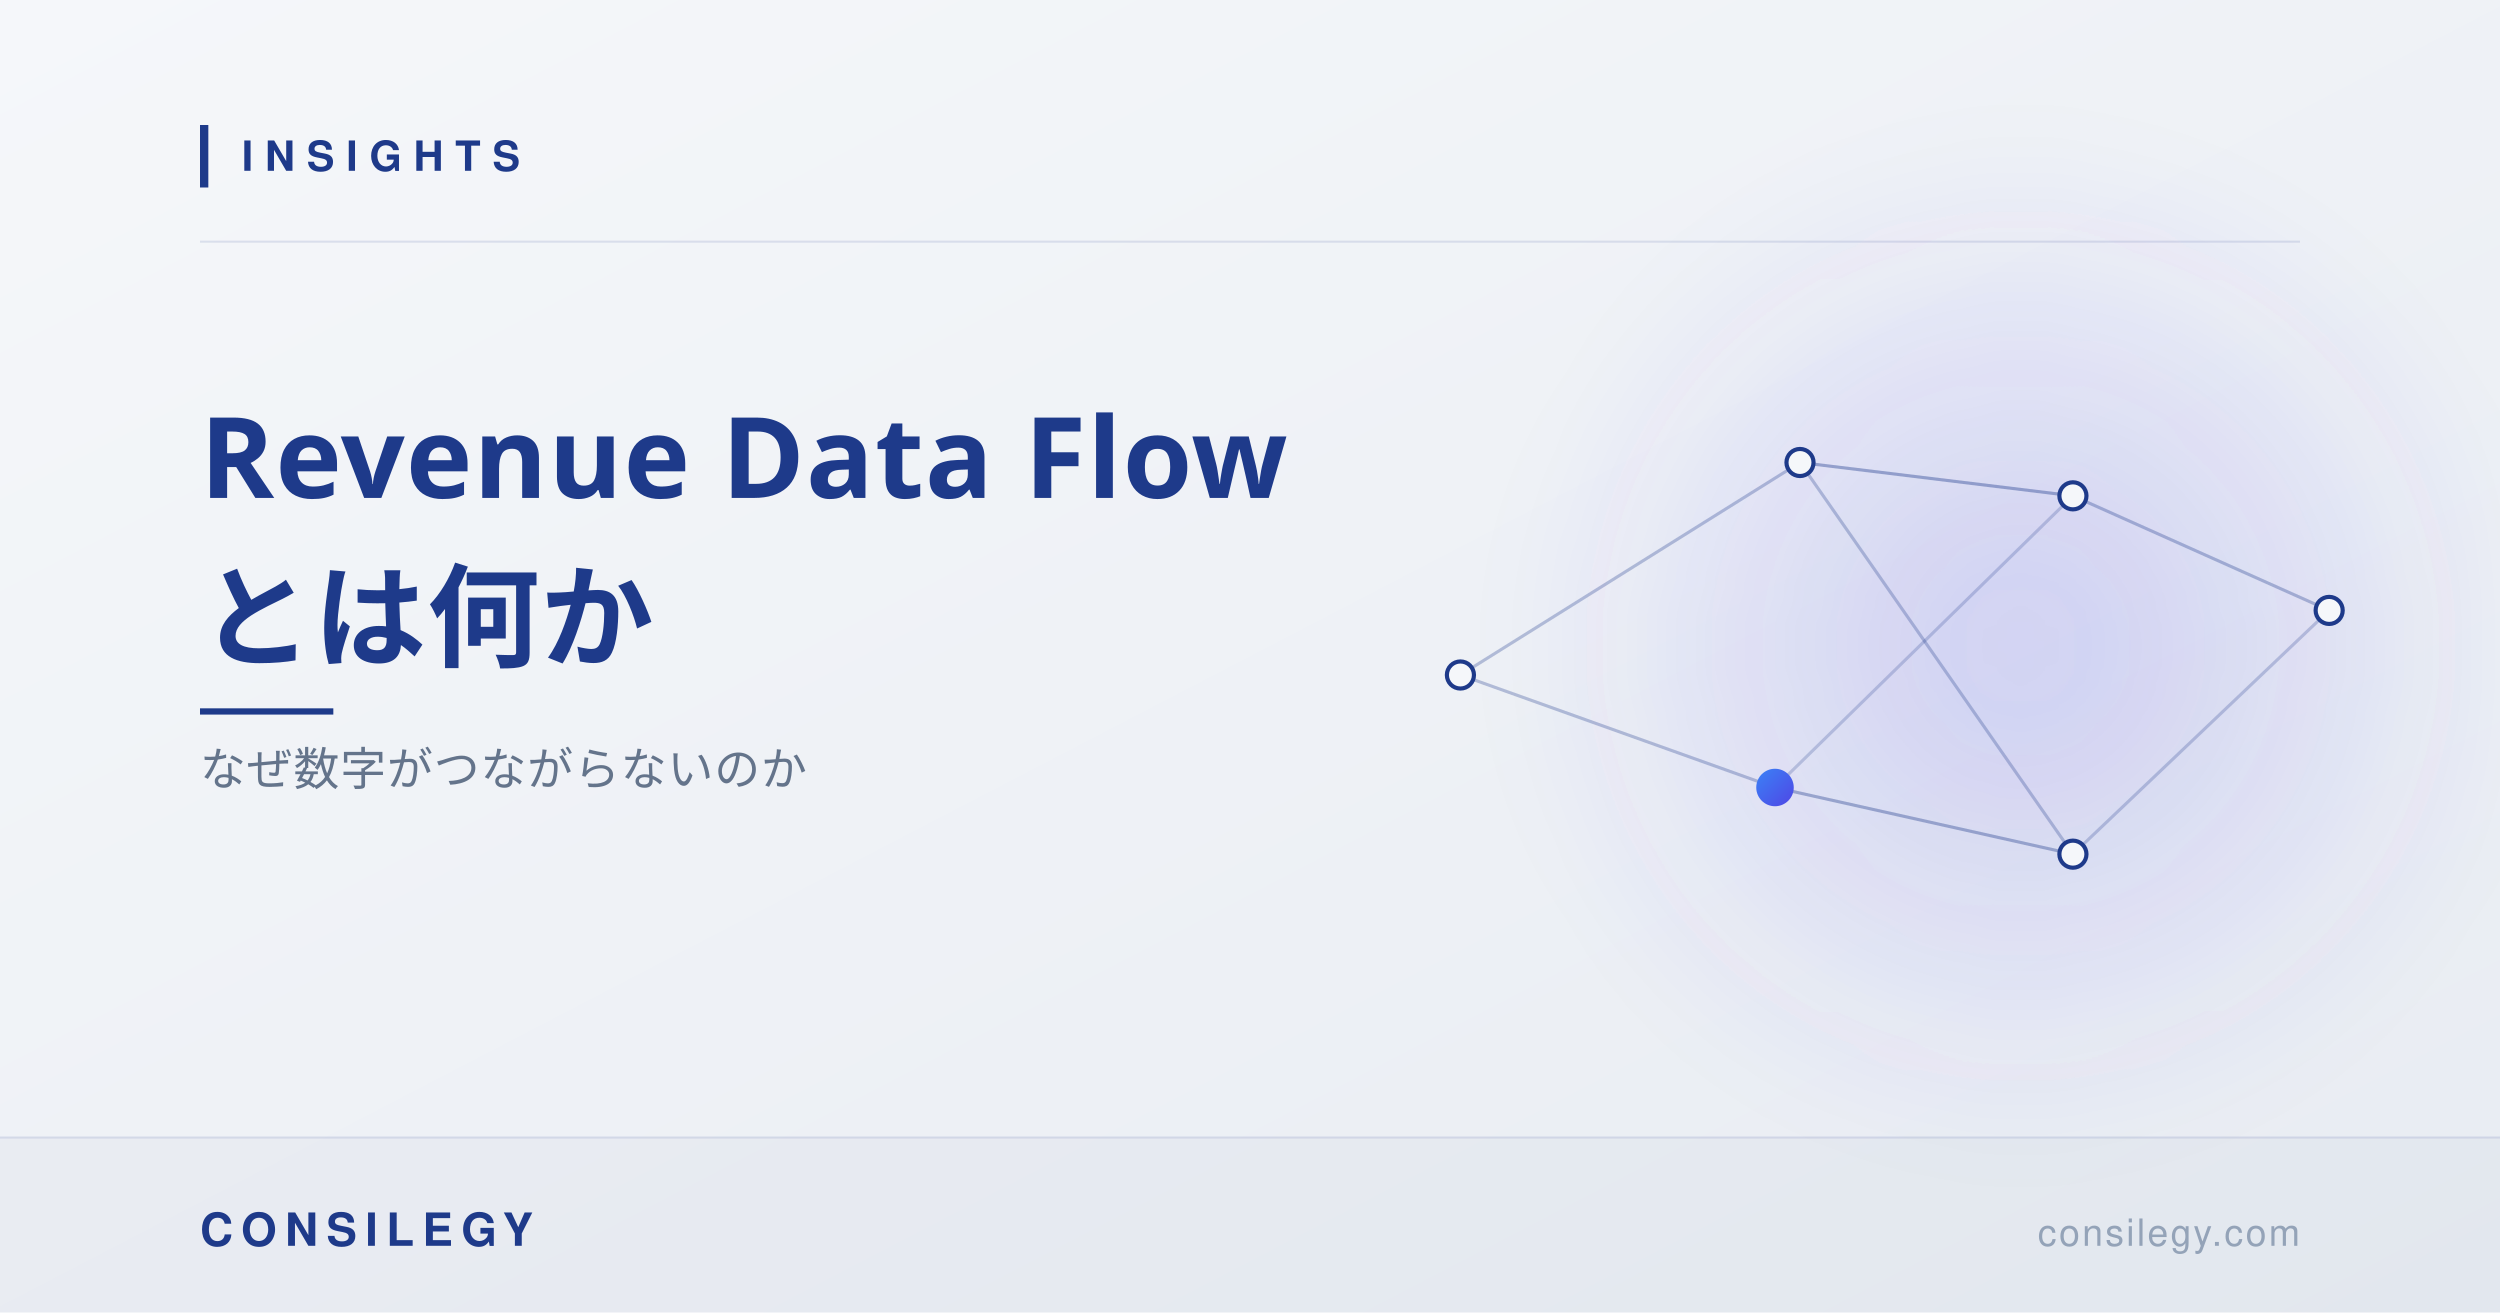
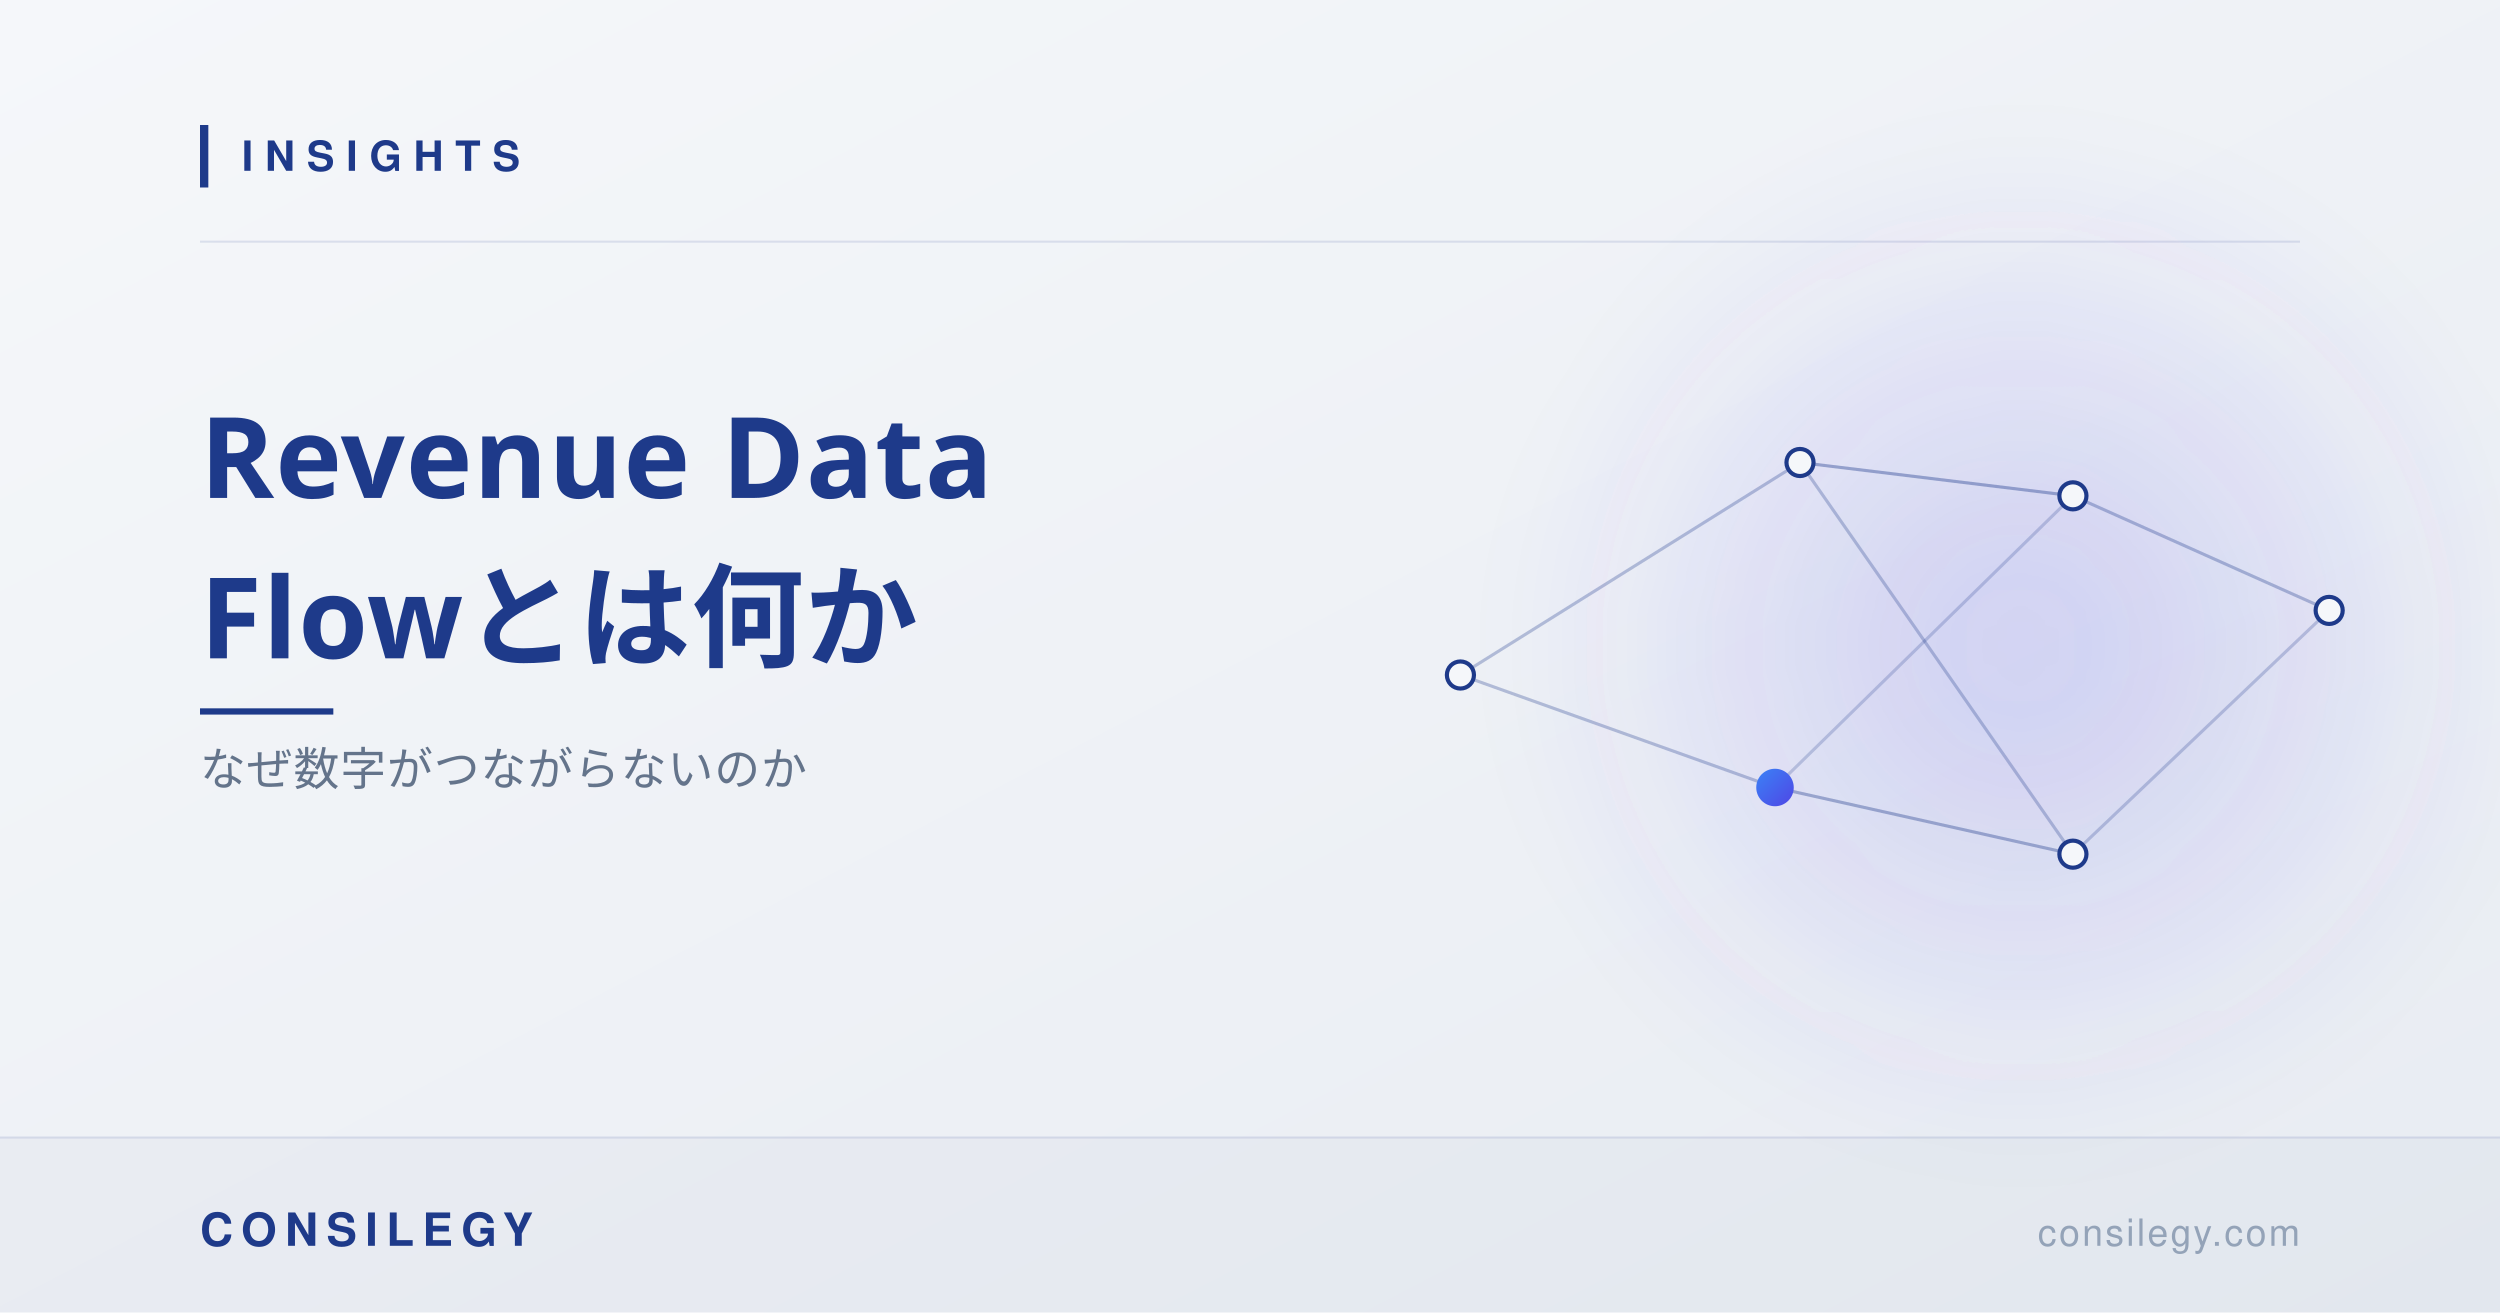
<svg xmlns="http://www.w3.org/2000/svg" viewBox="0 0 1200 630" width="1200" height="630">
  <defs>
    <linearGradient id="bg" x1="0%" y1="0%" x2="100%" y2="100%">
      <stop offset="0%" stop-color="#F5F7FA" />
      <stop offset="100%" stop-color="#E8ECF2" />
    </linearGradient>
    <linearGradient id="bi" x1="0%" y1="0%" x2="100%" y2="100%">
      <stop offset="0%" stop-color="#3B82F6" />
      <stop offset="100%" stop-color="#4F46E5" />
    </linearGradient>
    <radialGradient id="glow" cx="50%" cy="50%" r="50%">
      <stop offset="0%" stop-color="#4F46E5" stop-opacity="0.20" />
      <stop offset="100%" stop-color="#4F46E5" stop-opacity="0" />
    </radialGradient>
    <filter id="soft" x="-60%" y="-60%" width="220%" height="220%">
      <feGaussianBlur stdDeviation="26" />
    </filter>
  </defs>
  <rect width="1200" height="630" fill="url(#bg)" />
  <circle cx="970" cy="310" r="240" fill="url(#glow)" filter="url(#soft)" />
  <line x1="701" y1="324" x2="864" y2="222" stroke="#1E3A8A" stroke-opacity="0.29" stroke-width="1.5" />
  <line x1="701" y1="324" x2="852" y2="378" stroke="#1E3A8A" stroke-opacity="0.29" stroke-width="1.5" />
  <line x1="864" y1="222" x2="995" y2="238" stroke="#1E3A8A" stroke-opacity="0.39" stroke-width="1.5" />
  <line x1="864" y1="222" x2="995" y2="410" stroke="#1E3A8A" stroke-opacity="0.28" stroke-width="1.5" />
  <line x1="852" y1="378" x2="995" y2="238" stroke="#1E3A8A" stroke-opacity="0.22" stroke-width="1.5" />
  <line x1="852" y1="378" x2="995" y2="410" stroke="#1E3A8A" stroke-opacity="0.36" stroke-width="1.5" />
  <line x1="995" y1="238" x2="1118" y2="293" stroke="#1E3A8A" stroke-opacity="0.32" stroke-width="1.5" />
  <line x1="995" y1="410" x2="1118" y2="293" stroke="#1E3A8A" stroke-opacity="0.24" stroke-width="1.5" />
  <circle cx="701" cy="324" r="6.5" fill="#F5F7FA" stroke="#1E3A8A" stroke-width="2" />
  <circle cx="864" cy="222" r="6.5" fill="#F5F7FA" stroke="#1E3A8A" stroke-width="2" />
  <circle cx="852" cy="378" r="9" fill="url(#bi)" />
  <circle cx="995" cy="238" r="6.5" fill="#F5F7FA" stroke="#1E3A8A" stroke-width="2" />
  <circle cx="995" cy="410" r="6.5" fill="#F5F7FA" stroke="#1E3A8A" stroke-width="2" />
  <circle cx="1118" cy="293" r="6.5" fill="#F5F7FA" stroke="#1E3A8A" stroke-width="2" />
  <rect x="96" y="60" width="4" height="30" fill="#1E3A8A" />
  <text x="116" y="82" font-family="'Helvetica Neue',Helvetica,Arial,sans-serif" font-size="20" font-weight="600" fill="#1E3A8A" letter-spacing="0.28em">INSIGHTS</text>
  <line x1="96" y1="116" x2="1104" y2="116" stroke="#1E3A8A" stroke-opacity="0.12" stroke-width="1" />
-   <text x="96" y="239" font-family="'Hiragino Sans','Hiragino Kaku Gothic ProN',system-ui,sans-serif" font-size="54" font-weight="600" fill="#1E3A8A" letter-spacing="0.01em">Revenue Data Flow</text>
-   <text x="96" y="316" font-family="'Hiragino Sans','Hiragino Kaku Gothic ProN',system-ui,sans-serif" font-size="54" font-weight="600" fill="#1E3A8A" letter-spacing="0.01em">とは何か</text>
+   <text x="96" y="239" font-family="'Hiragino Sans','Hiragino Kaku Gothic ProN',system-ui,sans-serif" font-size="54" font-weight="600" fill="#1E3A8A" letter-spacing="0.01em">Revenue Data </text>
+   <text x="96" y="316" font-family="'Hiragino Sans','Hiragino Kaku Gothic ProN',system-ui,sans-serif" font-size="54" font-weight="600" fill="#1E3A8A" letter-spacing="0.01em">Flowとは何か</text>
  <rect x="96" y="340" width="64" height="3" fill="#1E3A8A" />
  <text x="96" y="377" font-family="'Hiragino Sans','Hiragino Kaku Gothic ProN',system-ui,sans-serif" font-size="22" font-weight="400" fill="#64748B" letter-spacing="0.02em">なぜ数字がつながらないのか</text>
  <rect x="0" y="546" width="1200" height="84" fill="#1E3A8A" fill-opacity="0.035" />
  <line x1="0" y1="546" x2="1200" y2="546" stroke="#1E3A8A" stroke-opacity="0.12" stroke-width="1" />
  <text x="96" y="598" font-family="'Helvetica Neue',Helvetica,Arial,sans-serif" font-size="22" font-weight="600" fill="#1E3A8A" letter-spacing="0.18em">CONSILEGY</text>
  <text x="1104" y="598" text-anchor="end" font-family="'Helvetica Neue',Helvetica,Arial,sans-serif" font-size="18" font-weight="400" fill="#94A3B8" letter-spacing="0.06em">consilegy.com</text>
</svg>
